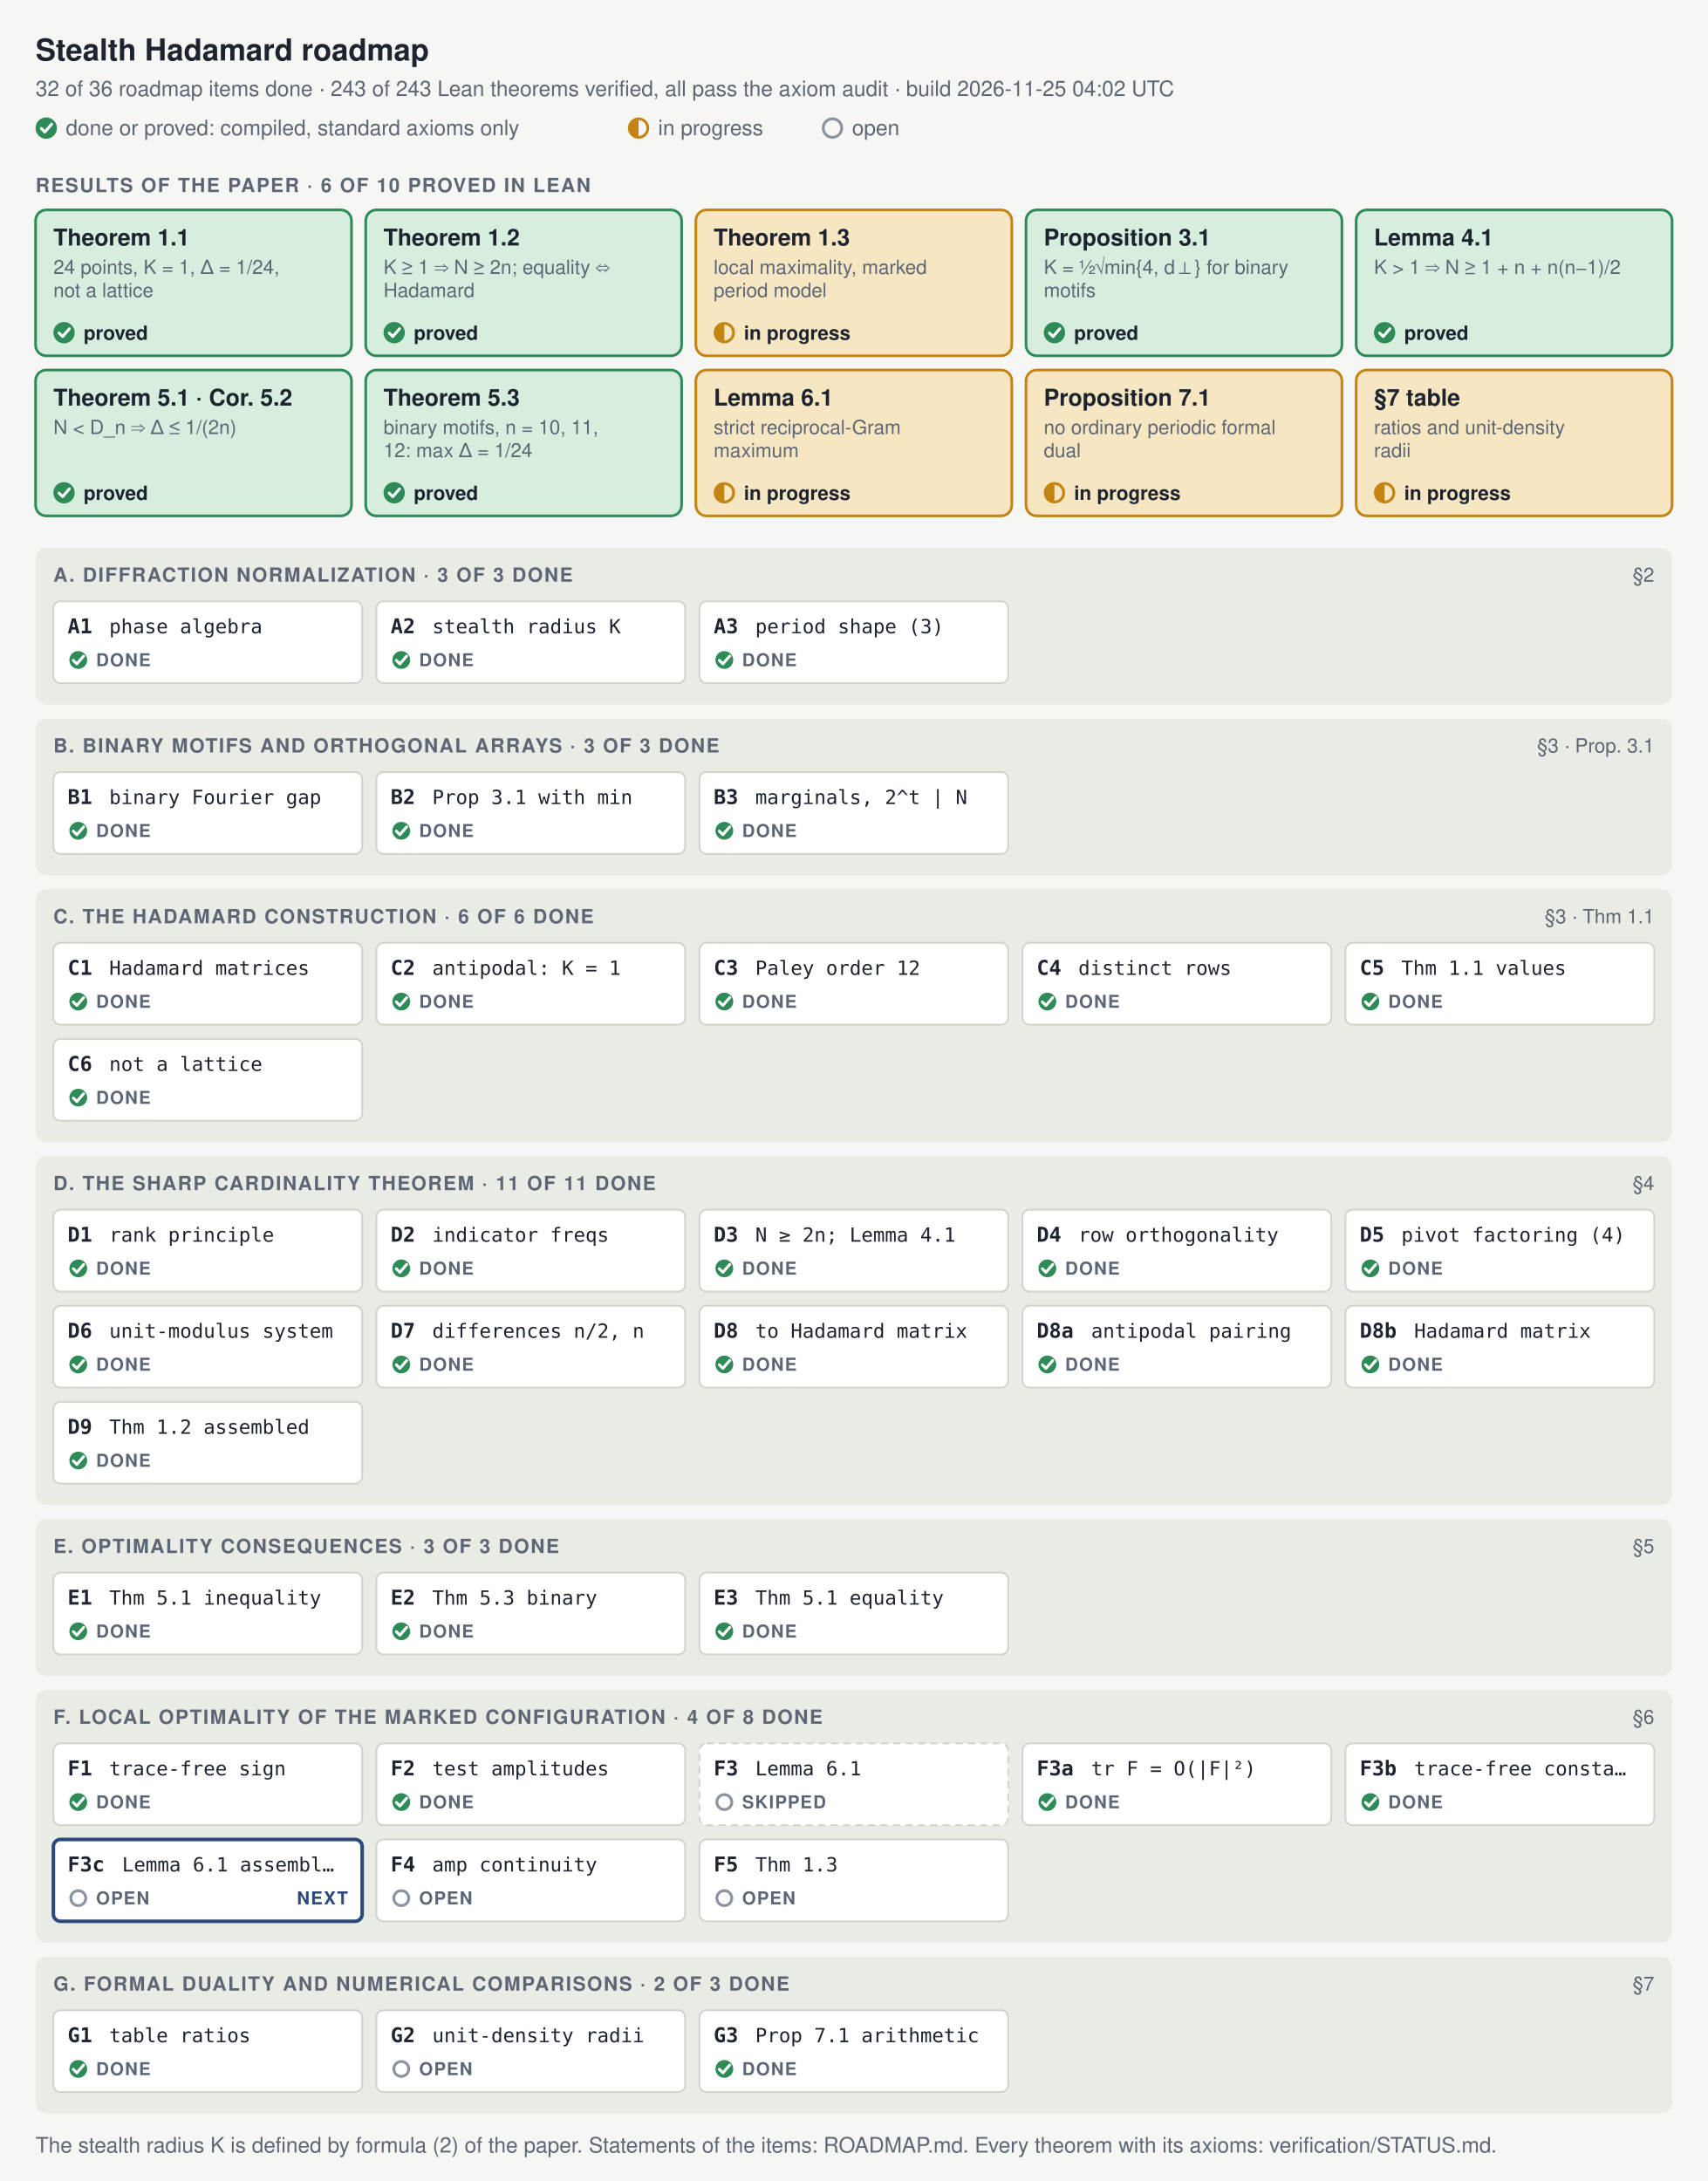
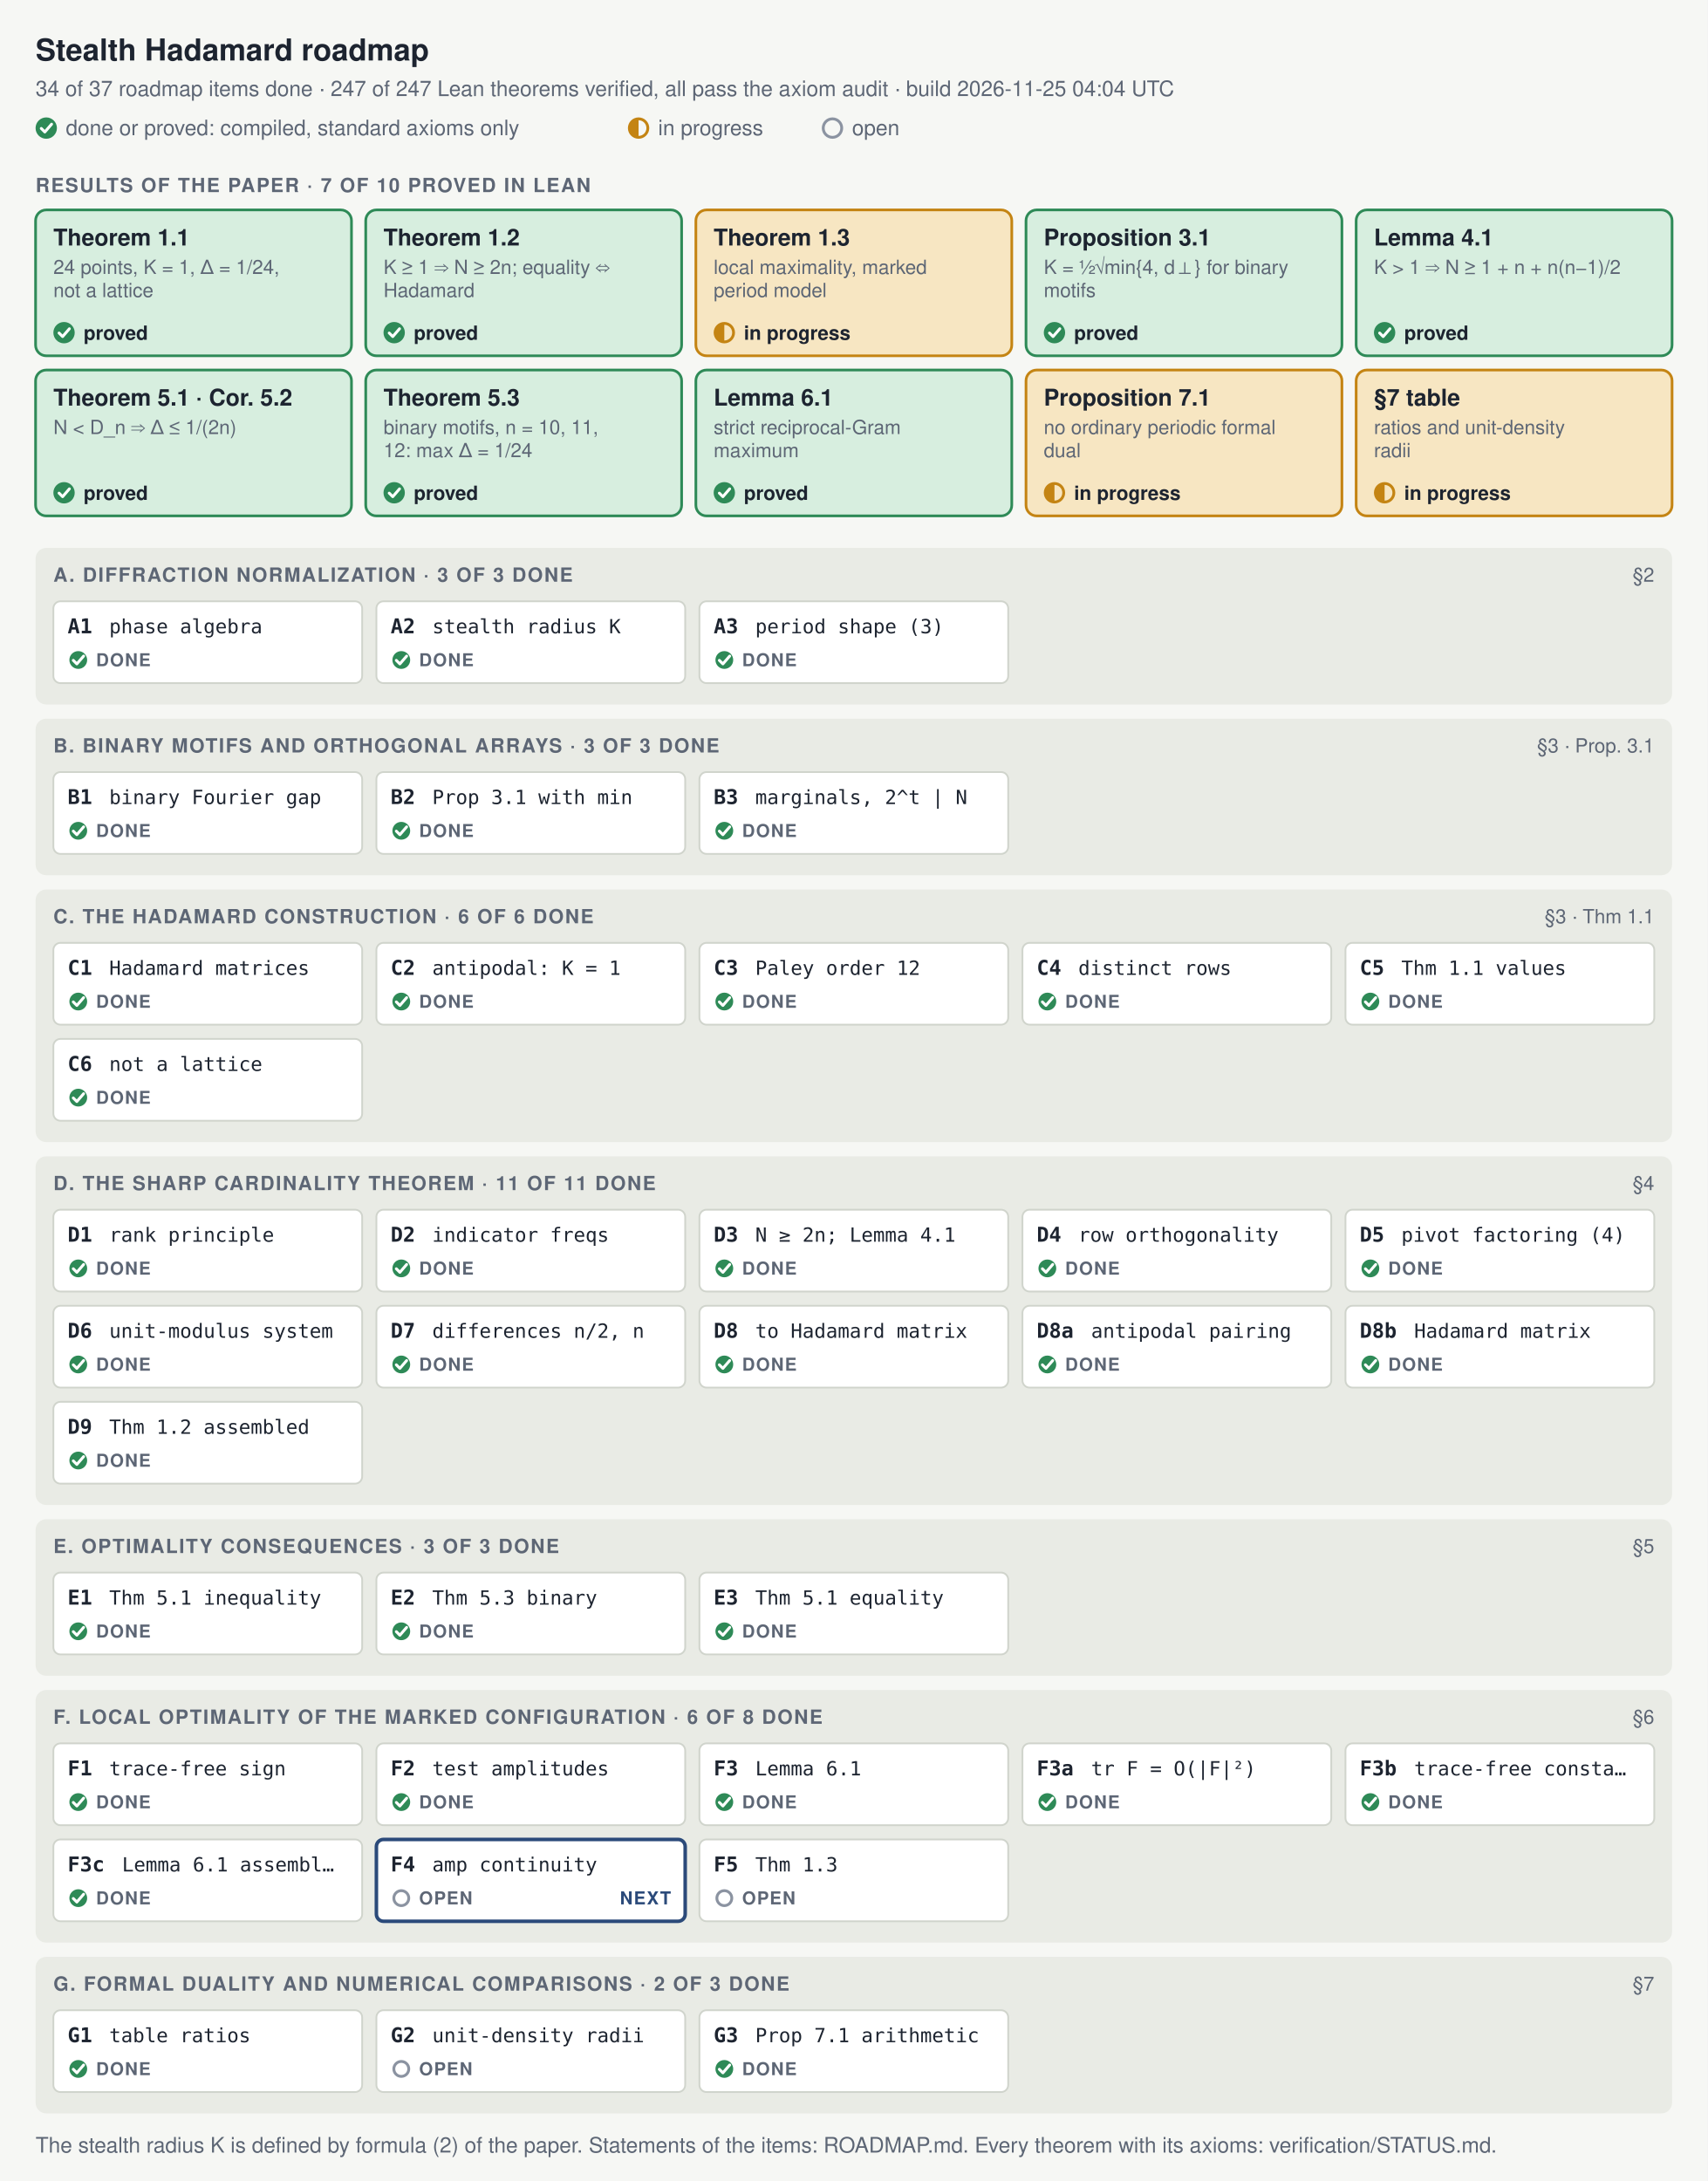
<svg xmlns="http://www.w3.org/2000/svg" viewBox="0 0 960 1226" width="960" height="1226" role="img" aria-labelledby="rm-t rm-d" font-family="-apple-system, Segoe UI, Helvetica, Arial, sans-serif">
  <style>.bg{fill:#f6f7f4}.band{fill:#e9ebe5}.box{fill:#fff;stroke:#d0d4cc}.tt{font-size:17px;font-weight:600;fill:#1d2430}.sm{font-size:12px;fill:#5d6675}.lbl{font-size:11px;font-weight:600;letter-spacing:.07em;fill:#5d6675}.ref{font-size:11px;fill:#5d6675}.rn{font-size:13px;font-weight:600;fill:#1d2430}.rs{font-size:11px;fill:#5d6675}.st{font-size:11px;font-weight:600;fill:#1d2430}.id{font-family:ui-monospace, Menlo, Consolas, monospace;font-size:11.5px;font-weight:600;fill:#1d2430}.nm{font-family:ui-monospace, Menlo, Consolas, monospace;font-size:11px;fill:#1d2430}.ct{font-size:10px;font-weight:600;letter-spacing:.06em;fill:#5d6675}.ct.nx{fill:#2b4a7a}.next{stroke:#2b4a7a;stroke-width:2}.dash{stroke-dasharray:4 3}.g{fill:#2e8a57}.a{fill:#c48413}.s{fill:#8b93a1}.gs{stroke:#2e8a57}.as{stroke:#c48413}.ss{stroke:#8b93a1}.rg{fill:#d7eedf;stroke:#2e8a57;stroke-width:1.5}.ra{fill:#f7e6c2;stroke:#c48413;stroke-width:1.5}.ro{fill:#e3e6ea;stroke:#8b93a1;stroke-width:1.5;stroke-dasharray:4 3}.ic{fill:none;stroke-width:1.6}.ck{fill:none;stroke:#fff;stroke-width:1.6;stroke-linecap:round;stroke-linejoin:round}@media (prefers-color-scheme: dark){.bg{fill:#14181f}.band{fill:#1a1f27}.box{fill:#1b2029;stroke:#2e3542}.tt,.rn,.st,.id,.nm{fill:#e4e7ec}.sm,.lbl,.ref,.rs,.ct{fill:#9aa3b2}.ct.nx{fill:#8fb0e6}.next{stroke:#8fb0e6}.g{fill:#5cc08a}.a{fill:#e6a93c}.s{fill:#8e97a6}.gs{stroke:#5cc08a}.as{stroke:#e6a93c}.ss{stroke:#8e97a6}.rg{fill:#1e3a2b;stroke:#5cc08a}.ra{fill:#3d3018;stroke:#e6a93c}.ro{fill:#262c36;stroke:#8e97a6}.ck{stroke:#14181f}}</style>
  <rect class="bg" x="0" y="0" width="960" height="1226" />
  <text x="20" y="34" class="tt">Stealth Hadamard roadmap</text>
-   <text x="20" y="54" class="sm">32 of 36 roadmap items done · 243 of 243 Lean theorems verified, all pass the axiom audit · build 2026-11-25 04:02 UTC</text>
+   <text x="20" y="54" class="sm">34 of 37 roadmap items done · 247 of 247 Lean theorems verified, all pass the axiom audit · build 2026-11-25 04:04 UTC</text>
  <circle class="g" cx="26" cy="72" r="6" />
  <path class="ck" d="M23.2 72.2 l2 2 l3.8 -4.4" />
  <text x="37" y="76" class="sm">done or proved: compiled, standard axioms only</text>
  <circle class="ic as" cx="359" cy="72" r="5.2" />
  <path class="a" d="M359 66.8 a5.2 5.2 0 0 0 0 10.4 z" />
  <text x="370" y="76" class="sm">in progress</text>
  <circle class="ic ss" cx="468" cy="72" r="5.2" />
  <text x="479" y="76" class="sm">open</text>
-   <text x="20" y="108" class="lbl">RESULTS OF THE PAPER · 6 OF 10 PROVED IN LEAN</text>
+   <text x="20" y="108" class="lbl">RESULTS OF THE PAPER · 7 OF 10 PROVED IN LEAN</text>
  <rect class="rg" x="20.0" y="118" width="177.6" height="82" rx="6" />
  <text x="30.0" y="138" class="rn">Theorem 1.1</text>
  <text x="30.0" y="154" class="rs">24 points, K = 1, Δ = 1/24,</text>
  <text x="30.0" y="167" class="rs">not a lattice</text>
  <circle class="g" cx="36.0" cy="187" r="6" />
  <path class="ck" d="M33.2 187.2 l2 2 l3.8 -4.4" />
  <text x="47.0" y="191" class="st">proved</text>
  <rect class="rg" x="205.6" y="118" width="177.6" height="82" rx="6" />
  <text x="215.6" y="138" class="rn">Theorem 1.2</text>
  <text x="215.6" y="154" class="rs">K ≥ 1 ⇒ N ≥ 2n; equality ⇔</text>
  <text x="215.6" y="167" class="rs">Hadamard</text>
  <circle class="g" cx="221.6" cy="187" r="6" />
  <path class="ck" d="M218.8 187.2 l2 2 l3.8 -4.4" />
  <text x="232.6" y="191" class="st">proved</text>
  <rect class="ra" x="391.2" y="118" width="177.6" height="82" rx="6" />
  <text x="401.2" y="138" class="rn">Theorem 1.3</text>
  <text x="401.2" y="154" class="rs">local maximality, marked</text>
  <text x="401.2" y="167" class="rs">period model</text>
  <circle class="ic as" cx="407.2" cy="187" r="5.2" />
  <path class="a" d="M407.2 181.8 a5.2 5.2 0 0 0 0 10.4 z" />
  <text x="418.2" y="191" class="st">in progress</text>
  <rect class="rg" x="576.8" y="118" width="177.6" height="82" rx="6" />
  <text x="586.8" y="138" class="rn">Proposition 3.1</text>
  <text x="586.8" y="154" class="rs">K = ½√min{4, d⊥} for binary</text>
  <text x="586.8" y="167" class="rs">motifs</text>
  <circle class="g" cx="592.8" cy="187" r="6" />
  <path class="ck" d="M590.0 187.2 l2 2 l3.8 -4.4" />
  <text x="603.8" y="191" class="st">proved</text>
  <rect class="rg" x="762.4" y="118" width="177.6" height="82" rx="6" />
  <text x="772.4" y="138" class="rn">Lemma 4.1</text>
  <text x="772.4" y="154" class="rs">K &gt; 1 ⇒ N ≥ 1 + n + n(n−1)/2</text>
  <circle class="g" cx="778.4" cy="187" r="6" />
  <path class="ck" d="M775.6 187.2 l2 2 l3.8 -4.4" />
  <text x="789.4" y="191" class="st">proved</text>
  <rect class="rg" x="20.0" y="208" width="177.6" height="82" rx="6" />
  <text x="30.0" y="228" class="rn">Theorem 5.1 · Cor. 5.2</text>
  <text x="30.0" y="244" class="rs">N &lt; D_n ⇒ Δ ≤ 1/(2n)</text>
  <circle class="g" cx="36.0" cy="277" r="6" />
  <path class="ck" d="M33.2 277.2 l2 2 l3.8 -4.4" />
  <text x="47.0" y="281" class="st">proved</text>
  <rect class="rg" x="205.6" y="208" width="177.6" height="82" rx="6" />
  <text x="215.6" y="228" class="rn">Theorem 5.3</text>
  <text x="215.6" y="244" class="rs">binary motifs, n = 10, 11,</text>
  <text x="215.6" y="257" class="rs">12: max Δ = 1/24</text>
  <circle class="g" cx="221.6" cy="277" r="6" />
  <path class="ck" d="M218.8 277.2 l2 2 l3.8 -4.4" />
  <text x="232.6" y="281" class="st">proved</text>
-   <rect class="ra" x="391.2" y="208" width="177.6" height="82" rx="6" />
+   <rect class="rg" x="391.2" y="208" width="177.6" height="82" rx="6" />
  <text x="401.2" y="228" class="rn">Lemma 6.1</text>
  <text x="401.2" y="244" class="rs">strict reciprocal-Gram</text>
  <text x="401.2" y="257" class="rs">maximum</text>
-   <circle class="ic as" cx="407.2" cy="277" r="5.2" />
-   <path class="a" d="M407.2 271.8 a5.2 5.2 0 0 0 0 10.4 z" />
-   <text x="418.2" y="281" class="st">in progress</text>
+   <circle class="g" cx="407.2" cy="277" r="6" />
+   <path class="ck" d="M404.4 277.2 l2 2 l3.8 -4.4" />
+   <text x="418.2" y="281" class="st">proved</text>
  <rect class="ra" x="576.8" y="208" width="177.6" height="82" rx="6" />
  <text x="586.8" y="228" class="rn">Proposition 7.1</text>
  <text x="586.8" y="244" class="rs">no ordinary periodic formal</text>
  <text x="586.8" y="257" class="rs">dual</text>
  <circle class="ic as" cx="592.8" cy="277" r="5.2" />
  <path class="a" d="M592.8 271.8 a5.2 5.2 0 0 0 0 10.4 z" />
  <text x="603.8" y="281" class="st">in progress</text>
  <rect class="ra" x="762.4" y="208" width="177.6" height="82" rx="6" />
  <text x="772.4" y="228" class="rn">§7 table</text>
  <text x="772.4" y="244" class="rs">ratios and unit-density</text>
  <text x="772.4" y="257" class="rs">radii</text>
  <circle class="ic as" cx="778.4" cy="277" r="5.2" />
  <path class="a" d="M778.4 271.8 a5.2 5.2 0 0 0 0 10.4 z" />
  <text x="789.4" y="281" class="st">in progress</text>
  <rect class="band" x="20" y="308" width="920" height="88" rx="6" />
  <text x="30" y="327" class="lbl">A. DIFFRACTION NORMALIZATION · 3 OF 3 DONE</text>
  <text x="930" y="327" class="ref" text-anchor="end">§2</text>
  <rect class="box" x="30.0" y="338" width="173.6" height="46" rx="4" />
  <text x="38.0" y="356" class="id">A1</text>
  <text x="61.4" y="356" class="nm">phase algebra</text>
  <circle class="g" cx="44.0" cy="371" r="5" />
  <path class="ck" d="M41.2 371.2 l2 2 l3.8 -4.4" />
  <text x="54.0" y="374.5" class="ct">DONE</text>
  <rect class="box" x="211.6" y="338" width="173.6" height="46" rx="4" />
  <text x="219.6" y="356" class="id">A2</text>
  <text x="243.0" y="356" class="nm">stealth radius K</text>
  <circle class="g" cx="225.6" cy="371" r="5" />
  <path class="ck" d="M222.8 371.2 l2 2 l3.8 -4.4" />
  <text x="235.6" y="374.5" class="ct">DONE</text>
  <rect class="box" x="393.2" y="338" width="173.6" height="46" rx="4" />
  <text x="401.2" y="356" class="id">A3</text>
  <text x="424.6" y="356" class="nm">period shape (3)</text>
  <circle class="g" cx="407.2" cy="371" r="5" />
  <path class="ck" d="M404.4 371.2 l2 2 l3.8 -4.4" />
  <text x="417.2" y="374.5" class="ct">DONE</text>
  <rect class="band" x="20" y="404" width="920" height="88" rx="6" />
  <text x="30" y="423" class="lbl">B. BINARY MOTIFS AND ORTHOGONAL ARRAYS · 3 OF 3 DONE</text>
  <text x="930" y="423" class="ref" text-anchor="end">§3 · Prop. 3.1</text>
  <rect class="box" x="30.0" y="434" width="173.6" height="46" rx="4" />
  <text x="38.0" y="452" class="id">B1</text>
  <text x="61.4" y="452" class="nm">binary Fourier gap</text>
  <circle class="g" cx="44.0" cy="467" r="5" />
  <path class="ck" d="M41.2 467.2 l2 2 l3.8 -4.4" />
  <text x="54.0" y="470.5" class="ct">DONE</text>
  <rect class="box" x="211.6" y="434" width="173.6" height="46" rx="4" />
  <text x="219.6" y="452" class="id">B2</text>
  <text x="243.0" y="452" class="nm">Prop 3.1 with min</text>
  <circle class="g" cx="225.6" cy="467" r="5" />
  <path class="ck" d="M222.8 467.2 l2 2 l3.8 -4.4" />
  <text x="235.6" y="470.5" class="ct">DONE</text>
  <rect class="box" x="393.2" y="434" width="173.6" height="46" rx="4" />
  <text x="401.2" y="452" class="id">B3</text>
  <text x="424.6" y="452" class="nm">marginals, 2^t | N</text>
  <circle class="g" cx="407.2" cy="467" r="5" />
  <path class="ck" d="M404.4 467.2 l2 2 l3.8 -4.4" />
  <text x="417.2" y="470.5" class="ct">DONE</text>
  <rect class="band" x="20" y="500" width="920" height="142" rx="6" />
  <text x="30" y="519" class="lbl">C. THE HADAMARD CONSTRUCTION · 6 OF 6 DONE</text>
  <text x="930" y="519" class="ref" text-anchor="end">§3 · Thm 1.1</text>
  <rect class="box" x="30.0" y="530" width="173.6" height="46" rx="4" />
  <text x="38.0" y="548" class="id">C1</text>
  <text x="61.4" y="548" class="nm">Hadamard matrices</text>
  <circle class="g" cx="44.0" cy="563" r="5" />
  <path class="ck" d="M41.2 563.2 l2 2 l3.8 -4.4" />
  <text x="54.0" y="566.5" class="ct">DONE</text>
  <rect class="box" x="211.6" y="530" width="173.6" height="46" rx="4" />
  <text x="219.6" y="548" class="id">C2</text>
  <text x="243.0" y="548" class="nm">antipodal: K = 1</text>
  <circle class="g" cx="225.6" cy="563" r="5" />
  <path class="ck" d="M222.8 563.2 l2 2 l3.8 -4.4" />
  <text x="235.6" y="566.5" class="ct">DONE</text>
  <rect class="box" x="393.2" y="530" width="173.6" height="46" rx="4" />
  <text x="401.2" y="548" class="id">C3</text>
  <text x="424.6" y="548" class="nm">Paley order 12</text>
  <circle class="g" cx="407.2" cy="563" r="5" />
  <path class="ck" d="M404.4 563.2 l2 2 l3.8 -4.4" />
  <text x="417.2" y="566.5" class="ct">DONE</text>
  <rect class="box" x="574.8" y="530" width="173.6" height="46" rx="4" />
  <text x="582.8" y="548" class="id">C4</text>
  <text x="606.2" y="548" class="nm">distinct rows</text>
  <circle class="g" cx="588.8" cy="563" r="5" />
  <path class="ck" d="M586.0 563.2 l2 2 l3.8 -4.4" />
  <text x="598.8" y="566.5" class="ct">DONE</text>
  <rect class="box" x="756.4" y="530" width="173.6" height="46" rx="4" />
  <text x="764.4" y="548" class="id">C5</text>
  <text x="787.8" y="548" class="nm">Thm 1.1 values</text>
  <circle class="g" cx="770.4" cy="563" r="5" />
  <path class="ck" d="M767.6 563.2 l2 2 l3.8 -4.4" />
  <text x="780.4" y="566.5" class="ct">DONE</text>
  <rect class="box" x="30.0" y="584" width="173.6" height="46" rx="4" />
  <text x="38.0" y="602" class="id">C6</text>
  <text x="61.4" y="602" class="nm">not a lattice</text>
  <circle class="g" cx="44.0" cy="617" r="5" />
  <path class="ck" d="M41.2 617.2 l2 2 l3.8 -4.4" />
  <text x="54.0" y="620.5" class="ct">DONE</text>
  <rect class="band" x="20" y="650" width="920" height="196" rx="6" />
  <text x="30" y="669" class="lbl">D. THE SHARP CARDINALITY THEOREM · 11 OF 11 DONE</text>
  <text x="930" y="669" class="ref" text-anchor="end">§4</text>
  <rect class="box" x="30.0" y="680" width="173.6" height="46" rx="4" />
  <text x="38.0" y="698" class="id">D1</text>
  <text x="61.4" y="698" class="nm">rank principle</text>
  <circle class="g" cx="44.0" cy="713" r="5" />
  <path class="ck" d="M41.2 713.2 l2 2 l3.8 -4.4" />
  <text x="54.0" y="716.5" class="ct">DONE</text>
  <rect class="box" x="211.6" y="680" width="173.6" height="46" rx="4" />
  <text x="219.6" y="698" class="id">D2</text>
  <text x="243.0" y="698" class="nm">indicator freqs</text>
  <circle class="g" cx="225.6" cy="713" r="5" />
  <path class="ck" d="M222.8 713.2 l2 2 l3.8 -4.4" />
  <text x="235.6" y="716.5" class="ct">DONE</text>
  <rect class="box" x="393.2" y="680" width="173.6" height="46" rx="4" />
  <text x="401.2" y="698" class="id">D3</text>
  <text x="424.6" y="698" class="nm">N ≥ 2n; Lemma 4.1</text>
  <circle class="g" cx="407.2" cy="713" r="5" />
  <path class="ck" d="M404.4 713.2 l2 2 l3.8 -4.4" />
  <text x="417.2" y="716.5" class="ct">DONE</text>
  <rect class="box" x="574.8" y="680" width="173.6" height="46" rx="4" />
  <text x="582.8" y="698" class="id">D4</text>
  <text x="606.2" y="698" class="nm">row orthogonality</text>
  <circle class="g" cx="588.8" cy="713" r="5" />
  <path class="ck" d="M586.0 713.2 l2 2 l3.8 -4.4" />
  <text x="598.8" y="716.5" class="ct">DONE</text>
  <rect class="box" x="756.4" y="680" width="173.6" height="46" rx="4" />
  <text x="764.4" y="698" class="id">D5</text>
  <text x="787.8" y="698" class="nm">pivot factoring (4)</text>
  <circle class="g" cx="770.4" cy="713" r="5" />
  <path class="ck" d="M767.6 713.2 l2 2 l3.8 -4.4" />
  <text x="780.4" y="716.5" class="ct">DONE</text>
  <rect class="box" x="30.0" y="734" width="173.6" height="46" rx="4" />
  <text x="38.0" y="752" class="id">D6</text>
  <text x="61.4" y="752" class="nm">unit-modulus system</text>
  <circle class="g" cx="44.0" cy="767" r="5" />
  <path class="ck" d="M41.2 767.2 l2 2 l3.8 -4.4" />
  <text x="54.0" y="770.5" class="ct">DONE</text>
  <rect class="box" x="211.6" y="734" width="173.6" height="46" rx="4" />
  <text x="219.6" y="752" class="id">D7</text>
  <text x="243.0" y="752" class="nm">differences n/2, n</text>
  <circle class="g" cx="225.6" cy="767" r="5" />
  <path class="ck" d="M222.8 767.2 l2 2 l3.8 -4.4" />
  <text x="235.6" y="770.5" class="ct">DONE</text>
  <rect class="box" x="393.2" y="734" width="173.6" height="46" rx="4" />
  <text x="401.2" y="752" class="id">D8</text>
  <text x="424.6" y="752" class="nm">to Hadamard matrix</text>
  <circle class="g" cx="407.2" cy="767" r="5" />
  <path class="ck" d="M404.4 767.2 l2 2 l3.8 -4.4" />
  <text x="417.2" y="770.5" class="ct">DONE</text>
  <rect class="box" x="574.8" y="734" width="173.6" height="46" rx="4" />
  <text x="582.8" y="752" class="id">D8a</text>
  <text x="613.4" y="752" class="nm">antipodal pairing</text>
  <circle class="g" cx="588.8" cy="767" r="5" />
  <path class="ck" d="M586.0 767.2 l2 2 l3.8 -4.4" />
  <text x="598.8" y="770.5" class="ct">DONE</text>
  <rect class="box" x="756.4" y="734" width="173.6" height="46" rx="4" />
  <text x="764.4" y="752" class="id">D8b</text>
  <text x="795.0" y="752" class="nm">Hadamard matrix</text>
  <circle class="g" cx="770.4" cy="767" r="5" />
  <path class="ck" d="M767.6 767.2 l2 2 l3.8 -4.4" />
  <text x="780.4" y="770.5" class="ct">DONE</text>
  <rect class="box" x="30.0" y="788" width="173.6" height="46" rx="4" />
  <text x="38.0" y="806" class="id">D9</text>
  <text x="61.4" y="806" class="nm">Thm 1.2 assembled</text>
  <circle class="g" cx="44.0" cy="821" r="5" />
  <path class="ck" d="M41.2 821.2 l2 2 l3.8 -4.4" />
  <text x="54.0" y="824.5" class="ct">DONE</text>
  <rect class="band" x="20" y="854" width="920" height="88" rx="6" />
  <text x="30" y="873" class="lbl">E. OPTIMALITY CONSEQUENCES · 3 OF 3 DONE</text>
  <text x="930" y="873" class="ref" text-anchor="end">§5</text>
  <rect class="box" x="30.0" y="884" width="173.6" height="46" rx="4" />
  <text x="38.0" y="902" class="id">E1</text>
  <text x="61.4" y="902" class="nm">Thm 5.1 inequality</text>
  <circle class="g" cx="44.0" cy="917" r="5" />
  <path class="ck" d="M41.2 917.2 l2 2 l3.8 -4.4" />
  <text x="54.0" y="920.5" class="ct">DONE</text>
  <rect class="box" x="211.6" y="884" width="173.6" height="46" rx="4" />
  <text x="219.6" y="902" class="id">E2</text>
  <text x="243.0" y="902" class="nm">Thm 5.3 binary</text>
  <circle class="g" cx="225.6" cy="917" r="5" />
  <path class="ck" d="M222.8 917.2 l2 2 l3.8 -4.4" />
  <text x="235.6" y="920.5" class="ct">DONE</text>
  <rect class="box" x="393.2" y="884" width="173.6" height="46" rx="4" />
  <text x="401.2" y="902" class="id">E3</text>
  <text x="424.6" y="902" class="nm">Thm 5.1 equality</text>
  <circle class="g" cx="407.2" cy="917" r="5" />
  <path class="ck" d="M404.4 917.2 l2 2 l3.8 -4.4" />
  <text x="417.2" y="920.5" class="ct">DONE</text>
  <rect class="band" x="20" y="950" width="920" height="142" rx="6" />
-   <text x="30" y="969" class="lbl">F. LOCAL OPTIMALITY OF THE MARKED CONFIGURATION · 4 OF 8 DONE</text>
+   <text x="30" y="969" class="lbl">F. LOCAL OPTIMALITY OF THE MARKED CONFIGURATION · 6 OF 8 DONE</text>
  <text x="930" y="969" class="ref" text-anchor="end">§6</text>
  <rect class="box" x="30.0" y="980" width="173.6" height="46" rx="4" />
  <text x="38.0" y="998" class="id">F1</text>
  <text x="61.4" y="998" class="nm">trace-free sign</text>
  <circle class="g" cx="44.0" cy="1013" r="5" />
  <path class="ck" d="M41.2 1013.2 l2 2 l3.8 -4.4" />
  <text x="54.0" y="1016.5" class="ct">DONE</text>
  <rect class="box" x="211.6" y="980" width="173.6" height="46" rx="4" />
  <text x="219.6" y="998" class="id">F2</text>
  <text x="243.0" y="998" class="nm">test amplitudes</text>
  <circle class="g" cx="225.6" cy="1013" r="5" />
  <path class="ck" d="M222.8 1013.2 l2 2 l3.8 -4.4" />
  <text x="235.6" y="1016.5" class="ct">DONE</text>
-   <rect class="box dash" x="393.2" y="980" width="173.6" height="46" rx="4" />
+   <rect class="box" x="393.2" y="980" width="173.6" height="46" rx="4" />
  <text x="401.2" y="998" class="id">F3</text>
  <text x="424.6" y="998" class="nm">Lemma 6.1</text>
-   <circle class="ic ss" cx="407.2" cy="1013" r="4.2" />
-   <text x="417.2" y="1016.5" class="ct">SKIPPED</text>
+   <circle class="g" cx="407.2" cy="1013" r="5" />
+   <path class="ck" d="M404.4 1013.2 l2 2 l3.8 -4.4" />
+   <text x="417.2" y="1016.5" class="ct">DONE</text>
  <rect class="box" x="574.8" y="980" width="173.6" height="46" rx="4" />
  <text x="582.8" y="998" class="id">F3a</text>
  <text x="613.4" y="998" class="nm">tr F = O(|F|²)</text>
  <circle class="g" cx="588.8" cy="1013" r="5" />
  <path class="ck" d="M586.0 1013.2 l2 2 l3.8 -4.4" />
  <text x="598.8" y="1016.5" class="ct">DONE</text>
  <rect class="box" x="756.4" y="980" width="173.6" height="46" rx="4" />
  <text x="764.4" y="998" class="id">F3b</text>
  <text x="795.0" y="998" class="nm">trace-free consta…</text>
  <circle class="g" cx="770.4" cy="1013" r="5" />
  <path class="ck" d="M767.6 1013.2 l2 2 l3.8 -4.4" />
  <text x="780.4" y="1016.5" class="ct">DONE</text>
-   <rect class="box next" x="30.0" y="1034" width="173.6" height="46" rx="4" />
+   <rect class="box" x="30.0" y="1034" width="173.6" height="46" rx="4" />
  <text x="38.0" y="1052" class="id">F3c</text>
  <text x="68.6" y="1052" class="nm">Lemma 6.1 assembl…</text>
-   <circle class="ic ss" cx="44.0" cy="1067" r="4.2" />
-   <text x="54.0" y="1070.5" class="ct">OPEN</text>
-   <text x="195.6" y="1070.5" class="ct nx" text-anchor="end">NEXT</text>
-   <rect class="box" x="211.6" y="1034" width="173.6" height="46" rx="4" />
+   <circle class="g" cx="44.0" cy="1067" r="5" />
+   <path class="ck" d="M41.2 1067.2 l2 2 l3.8 -4.4" />
+   <text x="54.0" y="1070.5" class="ct">DONE</text>
+   <rect class="box next" x="211.6" y="1034" width="173.6" height="46" rx="4" />
  <text x="219.6" y="1052" class="id">F4</text>
  <text x="243.0" y="1052" class="nm">amp continuity</text>
  <circle class="ic ss" cx="225.6" cy="1067" r="4.2" />
  <text x="235.6" y="1070.5" class="ct">OPEN</text>
+   <text x="377.2" y="1070.5" class="ct nx" text-anchor="end">NEXT</text>
  <rect class="box" x="393.2" y="1034" width="173.6" height="46" rx="4" />
  <text x="401.2" y="1052" class="id">F5</text>
  <text x="424.6" y="1052" class="nm">Thm 1.3</text>
  <circle class="ic ss" cx="407.2" cy="1067" r="4.2" />
  <text x="417.2" y="1070.5" class="ct">OPEN</text>
  <rect class="band" x="20" y="1100" width="920" height="88" rx="6" />
  <text x="30" y="1119" class="lbl">G. FORMAL DUALITY AND NUMERICAL COMPARISONS · 2 OF 3 DONE</text>
  <text x="930" y="1119" class="ref" text-anchor="end">§7</text>
  <rect class="box" x="30.0" y="1130" width="173.6" height="46" rx="4" />
  <text x="38.0" y="1148" class="id">G1</text>
  <text x="61.4" y="1148" class="nm">table ratios</text>
  <circle class="g" cx="44.0" cy="1163" r="5" />
  <path class="ck" d="M41.2 1163.2 l2 2 l3.8 -4.4" />
  <text x="54.0" y="1166.5" class="ct">DONE</text>
  <rect class="box" x="211.6" y="1130" width="173.6" height="46" rx="4" />
  <text x="219.6" y="1148" class="id">G2</text>
  <text x="243.0" y="1148" class="nm">unit-density radii</text>
  <circle class="ic ss" cx="225.6" cy="1163" r="4.2" />
  <text x="235.6" y="1166.5" class="ct">OPEN</text>
  <rect class="box" x="393.2" y="1130" width="173.6" height="46" rx="4" />
  <text x="401.2" y="1148" class="id">G3</text>
  <text x="424.6" y="1148" class="nm">Prop 7.1 arithmetic</text>
  <circle class="g" cx="407.2" cy="1163" r="5" />
  <path class="ck" d="M404.4 1163.2 l2 2 l3.8 -4.4" />
  <text x="417.2" y="1166.5" class="ct">DONE</text>
  <text x="20" y="1210" class="sm">The stealth radius K is defined by formula (2) of the paper. Statements of the items: ROADMAP.md. Every theorem with its axioms: verification/STATUS.md.</text>
</svg>
